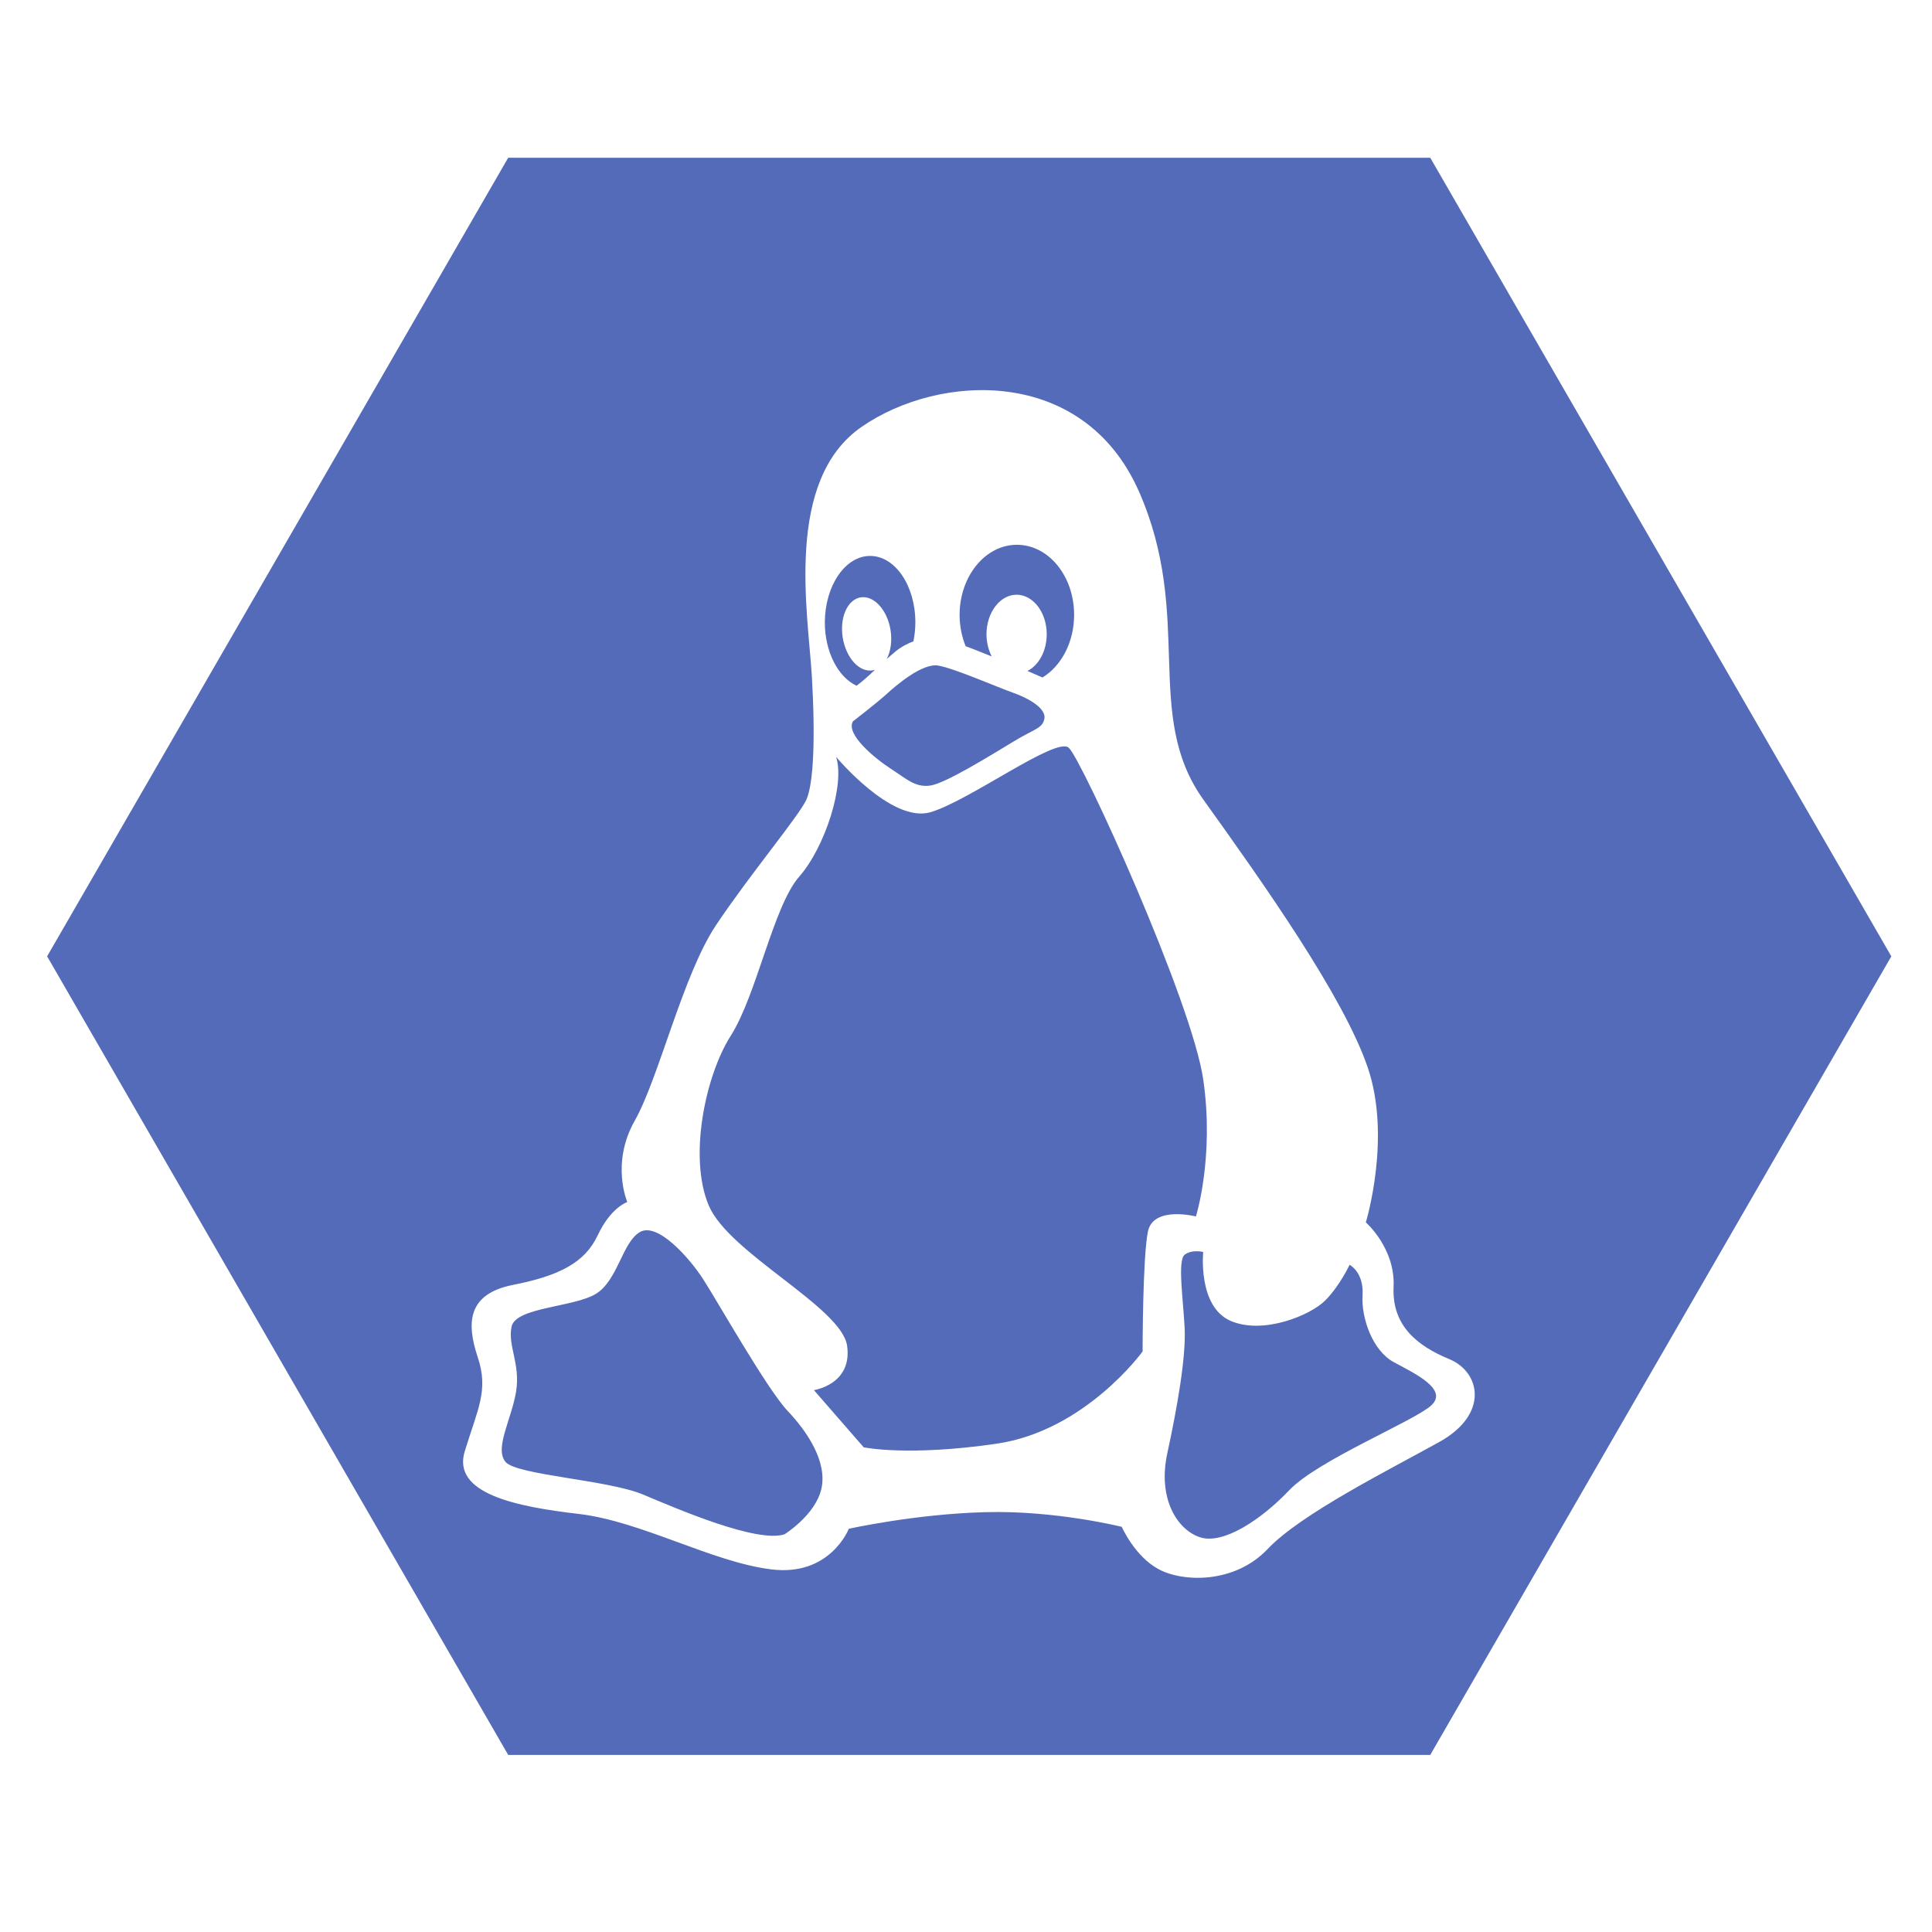
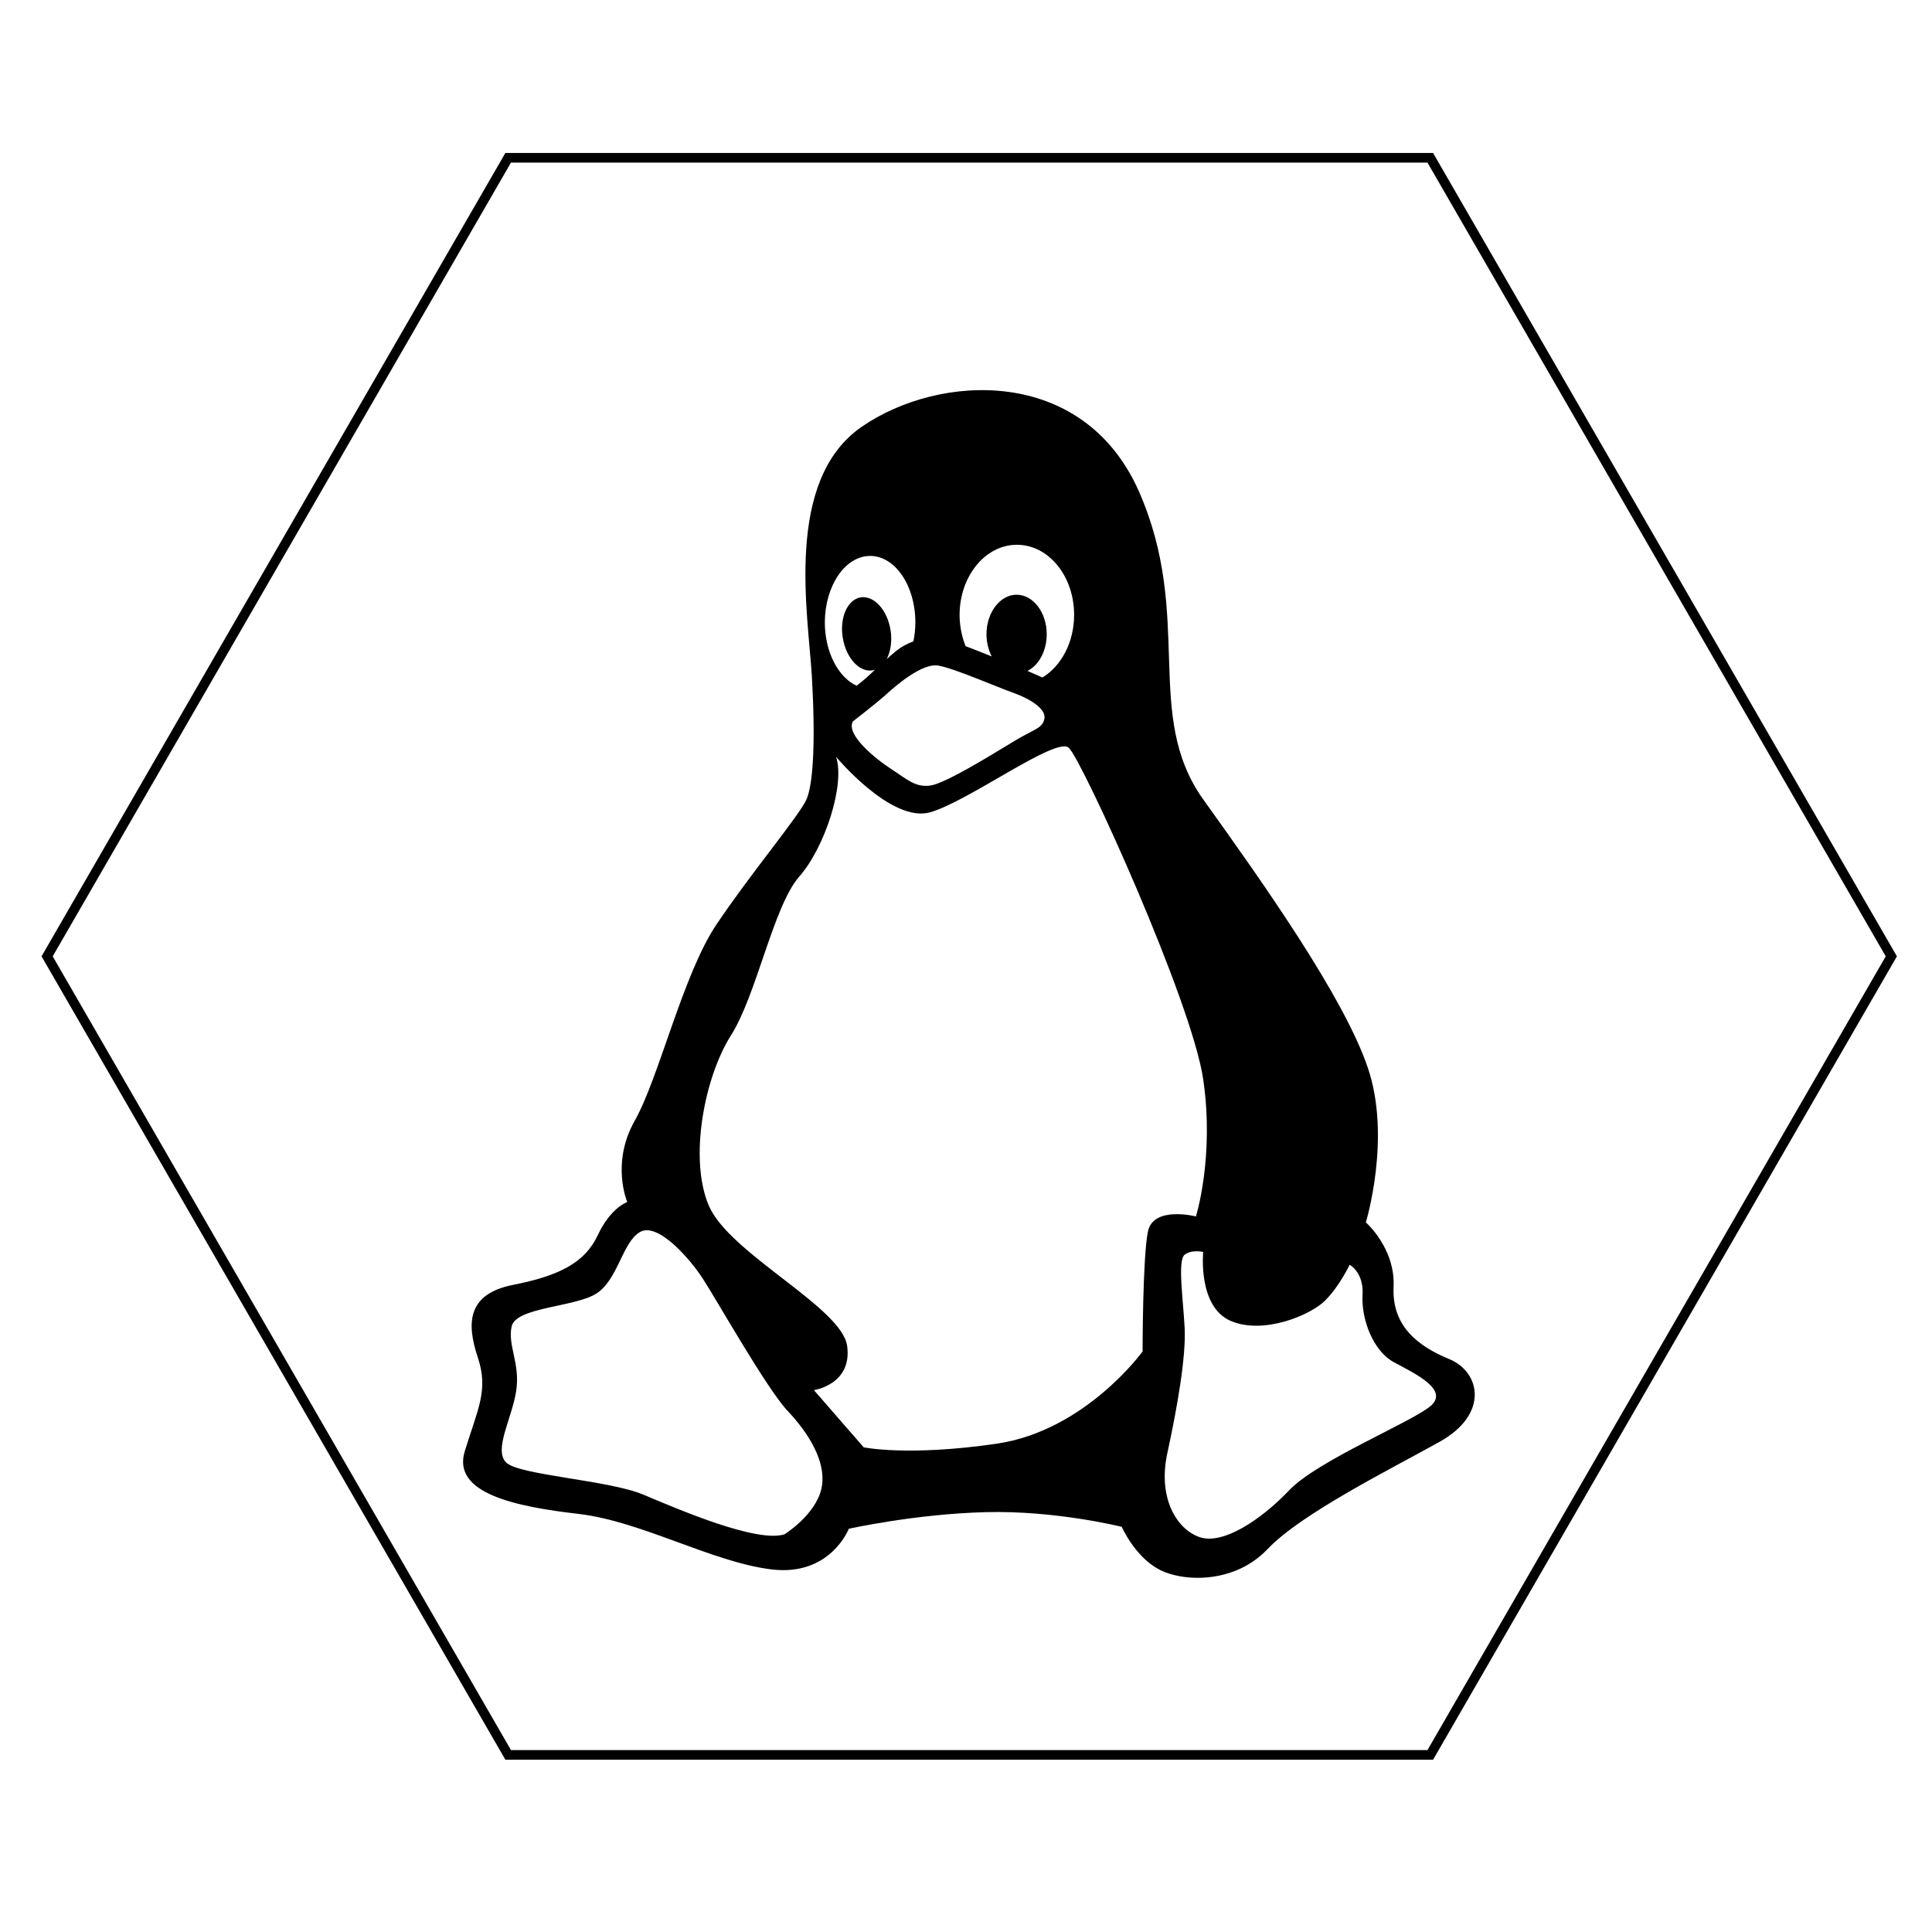
- <svg xmlns="http://www.w3.org/2000/svg" id="svg16" version="1.1" height="200" width="200" viewBox="0 0 200 200" style="isolation:isolate">
-   <defs id="defs5">
-     <clipPath id="_clipPath_fZcXrjWD6TMyUH2tSwVKINQuvn3KTuki">
-       <rect id="rect2" height="200" width="200" />
+ <svg xmlns="http://www.w3.org/2000/svg" style="isolation:isolate" viewBox="0 0 200 200" width="200" height="200">
+   <defs>
+     <clipPath id="_clipPath_8domZ3nrW3mYEFoD5OT9WtmXux7DyE9v">
+       <rect width="200" height="200" />
    </clipPath>
  </defs>
-   <g id="g14" clip-path="url(#_clipPath_fZcXrjWD6TMyUH2tSwVKINQuvn3KTuki)">
-     <g id="Layer 0" style="isolation:isolate">
-       <polygon id="polygon7" fill="rgb(83,107,185)" points="52.606,181.667,4.878,99,52.606,16.333,148.061,16.333,195.789,99,148.061,181.667" />
+   <g clip-path="url(#_clipPath_8domZ3nrW3mYEFoD5OT9WtmXux7DyE9v)">
+     <g style="isolation:isolate" id="Layer 0">
+       <polygon points="52.606,181.667,4.878,99,52.606,16.333,148.061,16.333,195.789,99,148.061,181.667" fill="none" vector-effect="non-scaling-stroke" stroke-width="1" stroke="rgb(0,0,0)" stroke-linejoin="miter" stroke-linecap="square" stroke-miterlimit="3" />
    </g>
-     <g id="Kubernetes" style="isolation:isolate" />
-     <g id="Linux" style="isolation:isolate">
-       <path id="path11" fill="rgb(255,255,255)" d=" M 149.997 140.681 C 146.748 139.338 144.076 137.256 144.264 133.216 C 144.452 129.201 141.391 126.541 141.391 126.541 C 141.391 126.541 144.076 117.746 141.579 110.482 C 139.095 103.205 130.877 91.563 124.566 82.768 C 118.281 73.973 123.625 63.848 117.892 50.85 C 112.146 37.878 97.241 38.63 89.211 44.176 C 81.169 49.709 83.653 63.472 84.042 69.983 C 84.419 76.469 84.218 81.099 83.478 82.78 C 82.712 84.461 77.556 90.622 74.118 95.778 C 70.681 100.934 68.197 111.636 65.7 116.028 C 63.216 120.431 64.935 124.433 64.935 124.433 C 64.935 124.433 63.216 124.998 61.873 127.884 C 60.531 130.732 57.871 132.074 53.091 133.015 C 48.311 133.969 48.311 137.042 49.453 140.493 C 50.607 143.918 49.453 145.85 48.11 150.241 C 46.768 154.632 53.455 155.974 59.954 156.727 C 66.453 157.505 73.717 161.708 79.839 162.461 C 85.949 163.226 87.869 158.258 87.869 158.258 C 87.869 158.258 94.744 156.727 101.996 156.539 C 109.26 156.338 116.123 158.057 116.123 158.057 C 116.123 158.057 117.465 161.118 119.949 162.448 C 122.446 163.791 127.791 163.979 131.228 160.353 C 134.666 156.715 143.85 152.135 148.994 149.275 C 154.2 146.389 153.247 141.998 149.997 140.681 Z  M 105.27 56.396 C 108.558 56.396 111.192 59.645 111.192 63.647 C 111.192 66.495 109.862 68.942 107.918 70.134 C 107.428 69.908 106.914 69.707 106.362 69.456 C 107.529 68.879 108.357 67.386 108.357 65.655 C 108.357 63.396 106.952 61.565 105.233 61.565 C 103.527 61.565 102.121 63.409 102.121 65.655 C 102.121 66.495 102.322 67.286 102.661 67.951 C 101.645 67.549 100.704 67.16 99.963 66.897 C 99.574 65.931 99.336 64.814 99.336 63.635 C 99.349 59.645 101.996 56.396 105.27 56.396 Z  M 104.844 71.702 C 106.475 72.267 108.307 73.333 108.118 74.387 C 107.918 75.441 107.065 75.441 104.844 76.808 C 102.623 78.151 97.818 81.137 96.275 81.325 C 94.732 81.526 93.866 80.647 92.235 79.593 C 90.604 78.54 87.518 76.018 88.295 74.675 C 88.295 74.675 90.692 72.831 91.746 71.878 C 92.8 70.912 95.51 68.603 97.141 68.904 C 98.772 69.18 103.213 71.125 104.844 71.702 Z  M 90.077 57.55 C 92.662 57.55 94.757 60.624 94.757 64.425 C 94.757 65.128 94.681 65.768 94.556 66.395 C 93.929 66.621 93.289 66.96 92.662 67.474 C 92.348 67.737 92.072 67.976 91.796 68.214 C 92.197 67.449 92.373 66.357 92.185 65.203 C 91.846 63.12 90.453 61.615 89.086 61.841 C 87.718 62.079 86.903 63.936 87.242 66.031 C 87.593 68.126 88.973 69.632 90.341 69.393 C 90.416 69.381 90.491 69.356 90.579 69.331 C 89.914 69.971 89.299 70.523 88.672 70.987 C 86.777 70.109 85.385 67.499 85.385 64.413 C 85.41 60.624 87.493 57.55 90.077 57.55 Z  M 85.033 154.105 C 84.419 156.84 81.207 158.835 81.207 158.835 C 78.296 159.738 70.204 156.238 66.553 154.707 C 62.89 153.189 53.58 152.712 52.351 151.357 C 51.134 149.965 52.966 146.916 53.43 144.031 C 53.881 141.12 52.526 139.301 52.966 137.306 C 53.43 135.323 59.377 135.323 61.66 133.956 C 63.956 132.576 64.408 128.611 66.239 127.545 C 68.071 126.466 71.421 130.28 72.801 132.438 C 74.181 134.558 79.363 143.729 81.495 146.013 C 83.666 148.296 85.636 151.37 85.033 154.105 Z  M 118.833 127.482 C 118.281 130.18 118.281 139.903 118.281 139.903 C 118.281 139.903 112.359 148.108 103.175 149.45 C 94.004 150.793 89.412 149.827 89.412 149.827 L 84.256 143.905 C 84.256 143.905 88.258 143.328 87.693 139.313 C 87.116 135.311 75.461 129.753 73.366 124.785 C 71.27 119.816 72.989 111.398 75.662 107.195 C 78.334 102.992 80.053 93.821 82.725 90.76 C 85.41 87.711 87.493 81.212 86.552 78.351 C 86.552 78.351 92.285 85.239 96.3 84.085 C 100.302 82.931 109.298 76.244 110.628 77.398 C 111.97 78.552 123.437 103.77 124.566 111.799 C 125.721 119.829 123.801 125.926 123.801 125.926 C 123.801 125.926 119.397 124.797 118.833 127.482 Z  M 148.166 145.486 C 146.384 147.117 136.448 151.144 133.474 154.256 C 130.513 157.367 126.637 159.889 124.265 159.149 C 121.882 158.396 119.799 155.146 120.853 150.379 C 121.882 145.636 122.785 140.442 122.634 137.469 C 122.484 134.495 121.882 130.481 122.634 129.891 C 123.375 129.314 124.554 129.602 124.554 129.602 C 124.554 129.602 123.977 135.236 127.377 136.729 C 130.777 138.209 135.682 136.139 137.175 134.633 C 138.668 133.153 139.71 130.932 139.71 130.932 C 139.71 130.932 141.19 131.685 141.052 134.056 C 140.901 136.428 142.081 139.853 144.327 141.032 C 146.522 142.211 149.947 143.842 148.166 145.486 Z " />
+     <g style="isolation:isolate" id="Linux">
+       <path d=" M 149.997 140.681 C 146.748 139.338 144.076 137.256 144.264 133.216 C 144.452 129.201 141.391 126.541 141.391 126.541 C 141.391 126.541 144.076 117.746 141.579 110.482 C 139.095 103.205 130.877 91.563 124.566 82.768 C 118.281 73.973 123.625 63.848 117.892 50.85 C 112.146 37.878 97.241 38.63 89.211 44.176 C 81.169 49.709 83.653 63.472 84.042 69.983 C 84.419 76.469 84.218 81.099 83.478 82.78 C 82.712 84.461 77.556 90.622 74.118 95.778 C 70.681 100.934 68.197 111.636 65.7 116.028 C 63.216 120.431 64.935 124.433 64.935 124.433 C 64.935 124.433 63.216 124.998 61.873 127.884 C 60.531 130.732 57.871 132.074 53.091 133.015 C 48.311 133.969 48.311 137.042 49.453 140.493 C 50.607 143.918 49.453 145.85 48.11 150.241 C 46.768 154.632 53.455 155.974 59.954 156.727 C 66.453 157.505 73.717 161.708 79.839 162.461 C 85.949 163.226 87.869 158.258 87.869 158.258 C 87.869 158.258 94.744 156.727 101.996 156.539 C 109.26 156.338 116.123 158.057 116.123 158.057 C 116.123 158.057 117.465 161.118 119.949 162.448 C 122.446 163.791 127.791 163.979 131.228 160.353 C 134.666 156.715 143.85 152.135 148.994 149.275 C 154.2 146.389 153.247 141.998 149.997 140.681 Z  M 105.27 56.396 C 108.558 56.396 111.192 59.645 111.192 63.647 C 111.192 66.495 109.862 68.942 107.918 70.134 C 107.428 69.908 106.914 69.707 106.362 69.456 C 107.529 68.879 108.357 67.386 108.357 65.655 C 108.357 63.396 106.952 61.565 105.233 61.565 C 103.527 61.565 102.121 63.409 102.121 65.655 C 102.121 66.495 102.322 67.286 102.661 67.951 C 101.645 67.549 100.704 67.16 99.963 66.897 C 99.574 65.931 99.336 64.814 99.336 63.635 C 99.349 59.645 101.996 56.396 105.27 56.396 Z  M 104.844 71.702 C 106.475 72.267 108.307 73.333 108.118 74.387 C 107.918 75.441 107.065 75.441 104.844 76.808 C 102.623 78.151 97.818 81.137 96.275 81.325 C 94.732 81.526 93.866 80.647 92.235 79.593 C 90.604 78.54 87.518 76.018 88.295 74.675 C 88.295 74.675 90.692 72.831 91.746 71.878 C 92.8 70.912 95.51 68.603 97.141 68.904 C 98.772 69.18 103.213 71.125 104.844 71.702 Z  M 90.077 57.55 C 92.662 57.55 94.757 60.624 94.757 64.425 C 94.757 65.128 94.681 65.768 94.556 66.395 C 93.929 66.621 93.289 66.96 92.662 67.474 C 92.348 67.737 92.072 67.976 91.796 68.214 C 92.197 67.449 92.373 66.357 92.185 65.203 C 91.846 63.12 90.453 61.615 89.086 61.841 C 87.718 62.079 86.903 63.936 87.242 66.031 C 87.593 68.126 88.973 69.632 90.341 69.393 C 90.416 69.381 90.491 69.356 90.579 69.331 C 89.914 69.971 89.299 70.523 88.672 70.987 C 86.777 70.109 85.385 67.499 85.385 64.413 C 85.41 60.624 87.493 57.55 90.077 57.55 Z  M 85.033 154.105 C 84.419 156.84 81.207 158.835 81.207 158.835 C 78.296 159.738 70.204 156.238 66.553 154.707 C 62.89 153.189 53.58 152.712 52.351 151.357 C 51.134 149.965 52.966 146.916 53.43 144.031 C 53.881 141.12 52.526 139.301 52.966 137.306 C 53.43 135.323 59.377 135.323 61.66 133.956 C 63.956 132.576 64.408 128.611 66.239 127.545 C 68.071 126.466 71.421 130.28 72.801 132.438 C 74.181 134.558 79.363 143.729 81.495 146.013 C 83.666 148.296 85.636 151.37 85.033 154.105 Z  M 118.833 127.482 C 118.281 130.18 118.281 139.903 118.281 139.903 C 118.281 139.903 112.359 148.108 103.175 149.45 C 94.004 150.793 89.412 149.827 89.412 149.827 L 84.256 143.905 C 84.256 143.905 88.258 143.328 87.693 139.313 C 87.116 135.311 75.461 129.753 73.366 124.785 C 71.27 119.816 72.989 111.398 75.662 107.195 C 78.334 102.992 80.053 93.821 82.725 90.76 C 85.41 87.711 87.493 81.212 86.552 78.351 C 86.552 78.351 92.285 85.239 96.3 84.085 C 100.302 82.931 109.298 76.244 110.628 77.398 C 111.97 78.552 123.437 103.77 124.566 111.799 C 125.721 119.829 123.801 125.926 123.801 125.926 C 123.801 125.926 119.397 124.797 118.833 127.482 Z  M 148.166 145.486 C 146.384 147.117 136.448 151.144 133.474 154.256 C 130.513 157.367 126.637 159.889 124.265 159.149 C 121.882 158.396 119.799 155.146 120.853 150.379 C 121.882 145.636 122.785 140.442 122.634 137.469 C 122.484 134.495 121.882 130.481 122.634 129.891 C 123.375 129.314 124.554 129.602 124.554 129.602 C 124.554 129.602 123.977 135.236 127.377 136.729 C 130.777 138.209 135.682 136.139 137.175 134.633 C 138.668 133.153 139.71 130.932 139.71 130.932 C 139.71 130.932 141.19 131.685 141.052 134.056 C 140.901 136.428 142.081 139.853 144.327 141.032 C 146.522 142.211 149.947 143.842 148.166 145.486 Z " fill="rgb(0,0,0)" />
    </g>
  </g>
</svg>
